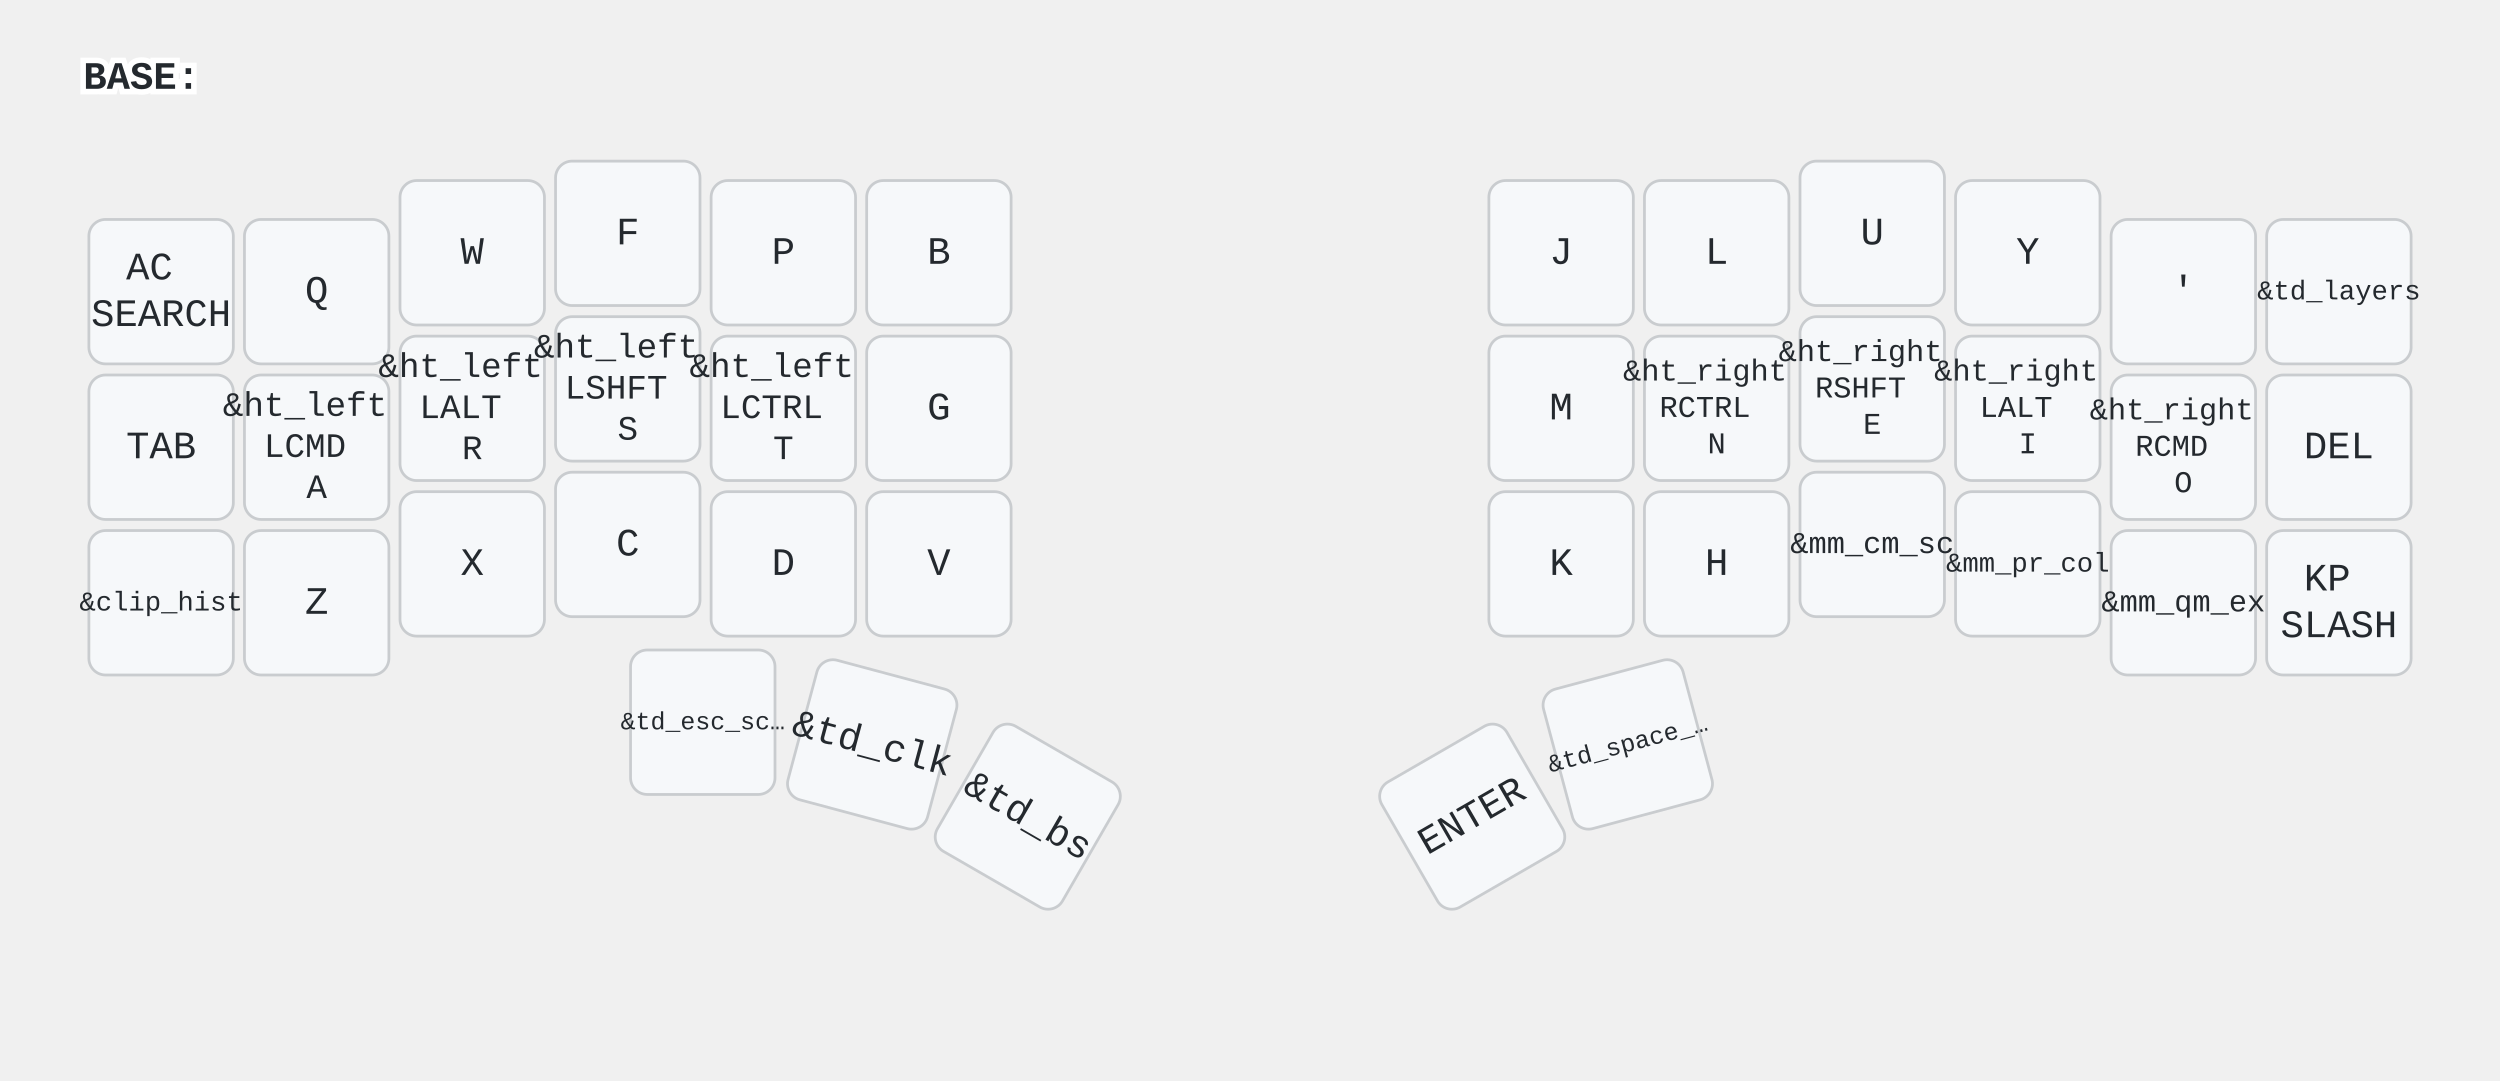
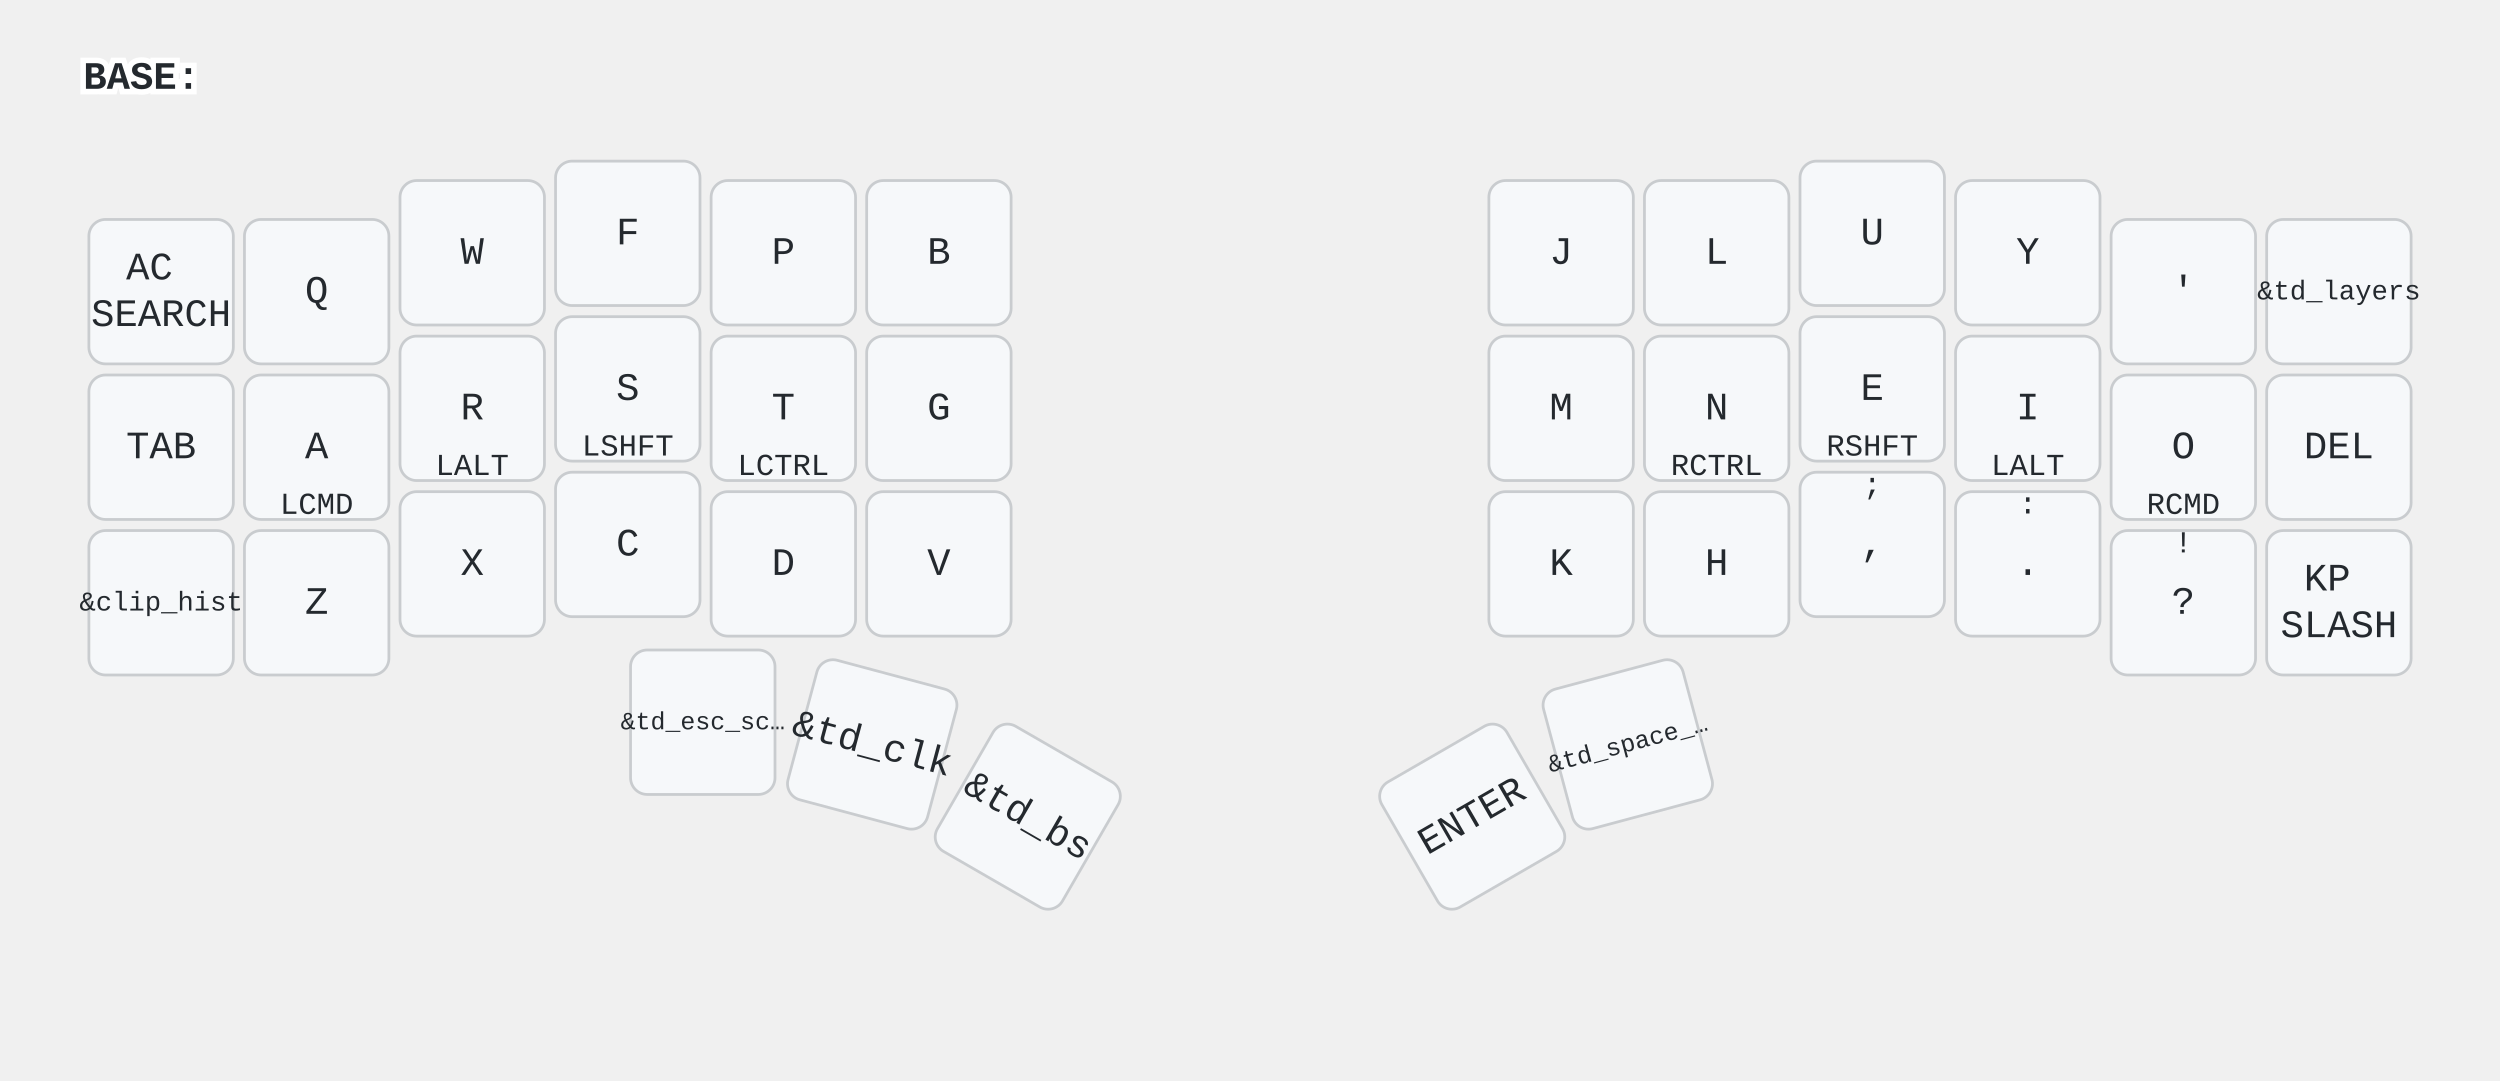
<svg xmlns="http://www.w3.org/2000/svg" width="900" height="389" viewBox="0 0 900 389" class="keymap">
  <style>/* inherit to force styles through use tags */
svg path {
    fill: inherit;
}

/* font and background color specifications */
svg.keymap {
    font-family: SFMono-Regular,Consolas,Liberation Mono,Menlo,monospace;
    font-size: 14px;
    font-kerning: normal;
    text-rendering: optimizeLegibility;
    fill: #24292e;
}

/* default key styling */
rect.key {
    fill: #f6f8fa;
}

rect.key, rect.combo {
    stroke: #c9cccf;
    stroke-width: 1;
}

/* default key side styling, only used is draw_key_sides is set */
rect.side {
    filter: brightness(90%);
}

/* color accent for combo boxes */
rect.combo, rect.combo-separate {
    fill: #cdf;
}

/* color accent for held keys */
rect.held, rect.combo.held {
    fill: #fdd;
}

/* color accent for ghost (optional) keys */
rect.ghost, rect.combo.ghost {
    stroke-dasharray: 4, 4;
    stroke-width: 2;
}

text {
    text-anchor: middle;
    dominant-baseline: middle;
}

/* styling for layer labels */
text.label {
    font-weight: bold;
    text-anchor: start;
    stroke: white;
    stroke-width: 4;
    paint-order: stroke;
}

/* styling for optional footer */
text.footer {
    text-anchor: end;
    dominant-baseline: auto;
    stroke: white;
    stroke-width: 4;
    paint-order: stroke;
}

/* styling for combo tap, and key non-tap label text */
text.combo, text.hold, text.shifted, text.left, text.right {
    font-size: 11px;
}

text.hold {
    text-anchor: middle;
    dominant-baseline: auto;
}

text.shifted {
    text-anchor: middle;
    dominant-baseline: hanging;
}

text.left {
    text-anchor: start;
}

text.right {
    text-anchor: end;
}

text.layer-activator {
    text-decoration: underline;
}

/* styling for hold/shifted label text in combo box */
text.combo.hold, text.combo.shifted, text.combo.left, text.combo.right {
    font-size: 8px;
}

/* lighter symbol for transparent keys */
text.trans {
    fill: #7b7e81;
}

/* styling for combo dendrons */
path.combo {
    stroke-width: 1;
    stroke: gray;
    fill: none;
}

/* Start Tabler Icons Cleanup */
/* cannot use height/width with glyphs */
.icon-tabler &gt; path {
    fill: inherit;
    stroke: inherit;
    stroke-width: 2;
}
/* hide tabler's default box */
.icon-tabler &gt; path[stroke="none"][fill="none"] {
    visibility: hidden;
}
/* End Tabler Icons Cleanup */
</style>
  <g transform="translate(30, 0)" class="layer-BASE">
    <text x="0" y="28" class="label" id="BASE">BASE:</text>
    <g transform="translate(0, 56)">
      <g transform="translate(28, 49)" class="key keypos-0">
        <rect rx="6" ry="6" x="-26" y="-26" width="52" height="52" class="key" />
        <text x="0" y="0" class="key tap">
          <tspan x="0" dy="-0.6em">AC</tspan>
          <tspan x="0" dy="1.2em">SEARCH</tspan>
        </text>
      </g>
      <g transform="translate(84, 49)" class="key keypos-1">
        <rect rx="6" ry="6" x="-26" y="-26" width="52" height="52" class="key" />
        <text x="0" y="0" class="key tap">Q</text>
      </g>
      <g transform="translate(140, 35)" class="key keypos-2">
        <rect rx="6" ry="6" x="-26" y="-26" width="52" height="52" class="key" />
        <text x="0" y="0" class="key tap">W</text>
      </g>
      <g transform="translate(196, 28)" class="key keypos-3">
        <rect rx="6" ry="6" x="-26" y="-26" width="52" height="52" class="key" />
        <text x="0" y="0" class="key tap">F</text>
      </g>
      <g transform="translate(252, 35)" class="key keypos-4">
        <rect rx="6" ry="6" x="-26" y="-26" width="52" height="52" class="key" />
        <text x="0" y="0" class="key tap">P</text>
      </g>
      <g transform="translate(308, 35)" class="key keypos-5">
        <rect rx="6" ry="6" x="-26" y="-26" width="52" height="52" class="key" />
        <text x="0" y="0" class="key tap">B</text>
      </g>
      <g transform="translate(532, 35)" class="key keypos-6">
        <rect rx="6" ry="6" x="-26" y="-26" width="52" height="52" class="key" />
        <text x="0" y="0" class="key tap">J</text>
      </g>
      <g transform="translate(588, 35)" class="key keypos-7">
        <rect rx="6" ry="6" x="-26" y="-26" width="52" height="52" class="key" />
        <text x="0" y="0" class="key tap">L</text>
      </g>
      <g transform="translate(644, 28)" class="key keypos-8">
        <rect rx="6" ry="6" x="-26" y="-26" width="52" height="52" class="key" />
        <text x="0" y="0" class="key tap">U</text>
      </g>
      <g transform="translate(700, 35)" class="key keypos-9">
        <rect rx="6" ry="6" x="-26" y="-26" width="52" height="52" class="key" />
        <text x="0" y="0" class="key tap">Y</text>
      </g>
      <g transform="translate(756, 49)" class="key keypos-10">
        <rect rx="6" ry="6" x="-26" y="-26" width="52" height="52" class="key" />
        <text x="0" y="0" class="key tap">'</text>
      </g>
      <g transform="translate(812, 49)" class="key keypos-11">
        <rect rx="6" ry="6" x="-26" y="-26" width="52" height="52" class="key" />
        <text x="0" y="0" class="key tap">
          <tspan style="font-size: 70%">&amp;td_layers</tspan>
        </text>
      </g>
      <g transform="translate(28, 105)" class="key keypos-12">
        <rect rx="6" ry="6" x="-26" y="-26" width="52" height="52" class="key" />
        <text x="0" y="0" class="key tap">TAB</text>
      </g>
      <g transform="translate(84, 105)" class="key keypos-13">
        <rect rx="6" ry="6" x="-26" y="-26" width="52" height="52" class="key" />
-         <text x="0" y="0" class="key tap">
-           <tspan x="0" dy="-1.2em" style="font-size: 88%">&amp;ht_left</tspan>
-           <tspan x="0" dy="1.2em" style="font-size: 88%">LCMD</tspan>
-           <tspan x="0" dy="1.2em" style="font-size: 88%">A</tspan>
-         </text>
+         <text x="0" y="0" class="key tap">A</text>
+         <text x="0" y="24" class="key hold">LCMD</text>
      </g>
      <g transform="translate(140, 91)" class="key keypos-14">
        <rect rx="6" ry="6" x="-26" y="-26" width="52" height="52" class="key" />
-         <text x="0" y="0" class="key tap">
-           <tspan x="0" dy="-1.2em" style="font-size: 88%">&amp;ht_left</tspan>
-           <tspan x="0" dy="1.2em" style="font-size: 88%">LALT</tspan>
-           <tspan x="0" dy="1.2em" style="font-size: 88%">R</tspan>
-         </text>
+         <text x="0" y="0" class="key tap">R</text>
+         <text x="0" y="24" class="key hold">LALT</text>
      </g>
      <g transform="translate(196, 84)" class="key keypos-15">
        <rect rx="6" ry="6" x="-26" y="-26" width="52" height="52" class="key" />
-         <text x="0" y="0" class="key tap">
-           <tspan x="0" dy="-1.2em" style="font-size: 88%">&amp;ht_left</tspan>
-           <tspan x="0" dy="1.2em" style="font-size: 88%">LSHFT</tspan>
-           <tspan x="0" dy="1.2em" style="font-size: 88%">S</tspan>
-         </text>
+         <text x="0" y="0" class="key tap">S</text>
+         <text x="0" y="24" class="key hold">LSHFT</text>
      </g>
      <g transform="translate(252, 91)" class="key keypos-16">
        <rect rx="6" ry="6" x="-26" y="-26" width="52" height="52" class="key" />
-         <text x="0" y="0" class="key tap">
-           <tspan x="0" dy="-1.2em" style="font-size: 88%">&amp;ht_left</tspan>
-           <tspan x="0" dy="1.2em" style="font-size: 88%">LCTRL</tspan>
-           <tspan x="0" dy="1.2em" style="font-size: 88%">T</tspan>
-         </text>
+         <text x="0" y="0" class="key tap">T</text>
+         <text x="0" y="24" class="key hold">LCTRL</text>
      </g>
      <g transform="translate(308, 91)" class="key keypos-17">
        <rect rx="6" ry="6" x="-26" y="-26" width="52" height="52" class="key" />
        <text x="0" y="0" class="key tap">G</text>
      </g>
      <g transform="translate(532, 91)" class="key keypos-18">
        <rect rx="6" ry="6" x="-26" y="-26" width="52" height="52" class="key" />
        <text x="0" y="0" class="key tap">M</text>
      </g>
      <g transform="translate(588, 91)" class="key keypos-19">
        <rect rx="6" ry="6" x="-26" y="-26" width="52" height="52" class="key" />
-         <text x="0" y="0" class="key tap">
-           <tspan x="0" dy="-1.2em" style="font-size: 78%">&amp;ht_right</tspan>
-           <tspan x="0" dy="1.2em" style="font-size: 78%">RCTRL</tspan>
-           <tspan x="0" dy="1.2em" style="font-size: 78%">N</tspan>
-         </text>
+         <text x="0" y="0" class="key tap">N</text>
+         <text x="0" y="24" class="key hold">RCTRL</text>
      </g>
      <g transform="translate(644, 84)" class="key keypos-20">
        <rect rx="6" ry="6" x="-26" y="-26" width="52" height="52" class="key" />
-         <text x="0" y="0" class="key tap">
-           <tspan x="0" dy="-1.2em" style="font-size: 78%">&amp;ht_right</tspan>
-           <tspan x="0" dy="1.2em" style="font-size: 78%">RSHFT</tspan>
-           <tspan x="0" dy="1.2em" style="font-size: 78%">E</tspan>
-         </text>
+         <text x="0" y="0" class="key tap">E</text>
+         <text x="0" y="24" class="key hold">RSHFT</text>
      </g>
      <g transform="translate(700, 91)" class="key keypos-21">
        <rect rx="6" ry="6" x="-26" y="-26" width="52" height="52" class="key" />
-         <text x="0" y="0" class="key tap">
-           <tspan x="0" dy="-1.2em" style="font-size: 78%">&amp;ht_right</tspan>
-           <tspan x="0" dy="1.2em" style="font-size: 78%">LALT</tspan>
-           <tspan x="0" dy="1.2em" style="font-size: 78%">I</tspan>
-         </text>
+         <text x="0" y="0" class="key tap">I</text>
+         <text x="0" y="24" class="key hold">LALT</text>
      </g>
      <g transform="translate(756, 105)" class="key keypos-22">
        <rect rx="6" ry="6" x="-26" y="-26" width="52" height="52" class="key" />
-         <text x="0" y="0" class="key tap">
-           <tspan x="0" dy="-1.2em" style="font-size: 78%">&amp;ht_right</tspan>
-           <tspan x="0" dy="1.2em" style="font-size: 78%">RCMD</tspan>
-           <tspan x="0" dy="1.2em" style="font-size: 78%">O</tspan>
-         </text>
+         <text x="0" y="0" class="key tap">O</text>
+         <text x="0" y="24" class="key hold">RCMD</text>
      </g>
      <g transform="translate(812, 105)" class="key keypos-23">
        <rect rx="6" ry="6" x="-26" y="-26" width="52" height="52" class="key" />
        <text x="0" y="0" class="key tap">DEL</text>
      </g>
      <g transform="translate(28, 161)" class="key keypos-24">
        <rect rx="6" ry="6" x="-26" y="-26" width="52" height="52" class="key" />
        <text x="0" y="0" class="key tap">
          <tspan style="font-size: 70%">&amp;clip_hist</tspan>
        </text>
      </g>
      <g transform="translate(84, 161)" class="key keypos-25">
        <rect rx="6" ry="6" x="-26" y="-26" width="52" height="52" class="key" />
        <text x="0" y="0" class="key tap">Z</text>
      </g>
      <g transform="translate(140, 147)" class="key keypos-26">
        <rect rx="6" ry="6" x="-26" y="-26" width="52" height="52" class="key" />
        <text x="0" y="0" class="key tap">X</text>
      </g>
      <g transform="translate(196, 140)" class="key keypos-27">
        <rect rx="6" ry="6" x="-26" y="-26" width="52" height="52" class="key" />
        <text x="0" y="0" class="key tap">C</text>
      </g>
      <g transform="translate(252, 147)" class="key keypos-28">
        <rect rx="6" ry="6" x="-26" y="-26" width="52" height="52" class="key" />
        <text x="0" y="0" class="key tap">D</text>
      </g>
      <g transform="translate(308, 147)" class="key keypos-29">
        <rect rx="6" ry="6" x="-26" y="-26" width="52" height="52" class="key" />
        <text x="0" y="0" class="key tap">V</text>
      </g>
      <g transform="translate(532, 147)" class="key keypos-30">
        <rect rx="6" ry="6" x="-26" y="-26" width="52" height="52" class="key" />
        <text x="0" y="0" class="key tap">K</text>
      </g>
      <g transform="translate(588, 147)" class="key keypos-31">
        <rect rx="6" ry="6" x="-26" y="-26" width="52" height="52" class="key" />
        <text x="0" y="0" class="key tap">H</text>
      </g>
      <g transform="translate(644, 140)" class="key keypos-32">
        <rect rx="6" ry="6" x="-26" y="-26" width="52" height="52" class="key" />
-         <text x="0" y="0" class="key tap">
-           <tspan style="font-size: 78%">&amp;mm_cm_sc</tspan>
-         </text>
+         <text x="0" y="0" class="key tap">,</text>
+         <text x="0" y="-24" class="key shifted">;</text>
      </g>
      <g transform="translate(700, 147)" class="key keypos-33">
        <rect rx="6" ry="6" x="-26" y="-26" width="52" height="52" class="key" />
-         <text x="0" y="0" class="key tap">
-           <tspan style="font-size: 70%">&amp;mm_pr_col</tspan>
-         </text>
+         <text x="0" y="0" class="key tap">.</text>
+         <text x="0" y="-24" class="key shifted">:</text>
      </g>
      <g transform="translate(756, 161)" class="key keypos-34">
        <rect rx="6" ry="6" x="-26" y="-26" width="52" height="52" class="key" />
-         <text x="0" y="0" class="key tap">
-           <tspan style="font-size: 78%">&amp;mm_qm_ex</tspan>
-         </text>
+         <text x="0" y="0" class="key tap">?</text>
+         <text x="0" y="-24" class="key shifted">!</text>
      </g>
      <g transform="translate(812, 161)" class="key keypos-35">
        <rect rx="6" ry="6" x="-26" y="-26" width="52" height="52" class="key" />
        <text x="0" y="0" class="key tap">
          <tspan x="0" dy="-0.6em">KP</tspan>
          <tspan x="0" dy="1.2em">SLASH</tspan>
        </text>
      </g>
      <g transform="translate(223, 204)" class="key keypos-36">
        <rect rx="6" ry="6" x="-26" y="-26" width="52" height="52" class="key" />
        <text x="0" y="0" class="key tap">
          <tspan style="font-size: 64%">&amp;td_esc_sc…</tspan>
        </text>
      </g>
      <g transform="translate(284, 212) rotate(15.0)" class="key keypos-37">
        <rect rx="6" ry="6" x="-26" y="-26" width="52" height="52" class="key" />
        <text x="0" y="0" class="key tap">&amp;td_clk</text>
      </g>
      <g transform="translate(340, 238) rotate(30.0)" class="key keypos-38">
        <rect rx="6" ry="6" x="-26" y="-26" width="52" height="52" class="key" />
        <text x="0" y="0" class="key tap">&amp;td_bs</text>
      </g>
      <g transform="translate(500, 238) rotate(-30.0)" class="key keypos-39">
        <rect rx="6" ry="6" x="-26" y="-26" width="52" height="52" class="key" />
        <text x="0" y="0" class="key tap">ENTER</text>
      </g>
      <g transform="translate(556, 212) rotate(-15.0)" class="key keypos-40">
        <rect rx="6" ry="6" x="-26" y="-26" width="52" height="52" class="key" />
        <text x="0" y="0" class="key tap">
          <tspan style="font-size: 64%">&amp;td_space_…</tspan>
        </text>
      </g>
    </g>
  </g>
</svg>
